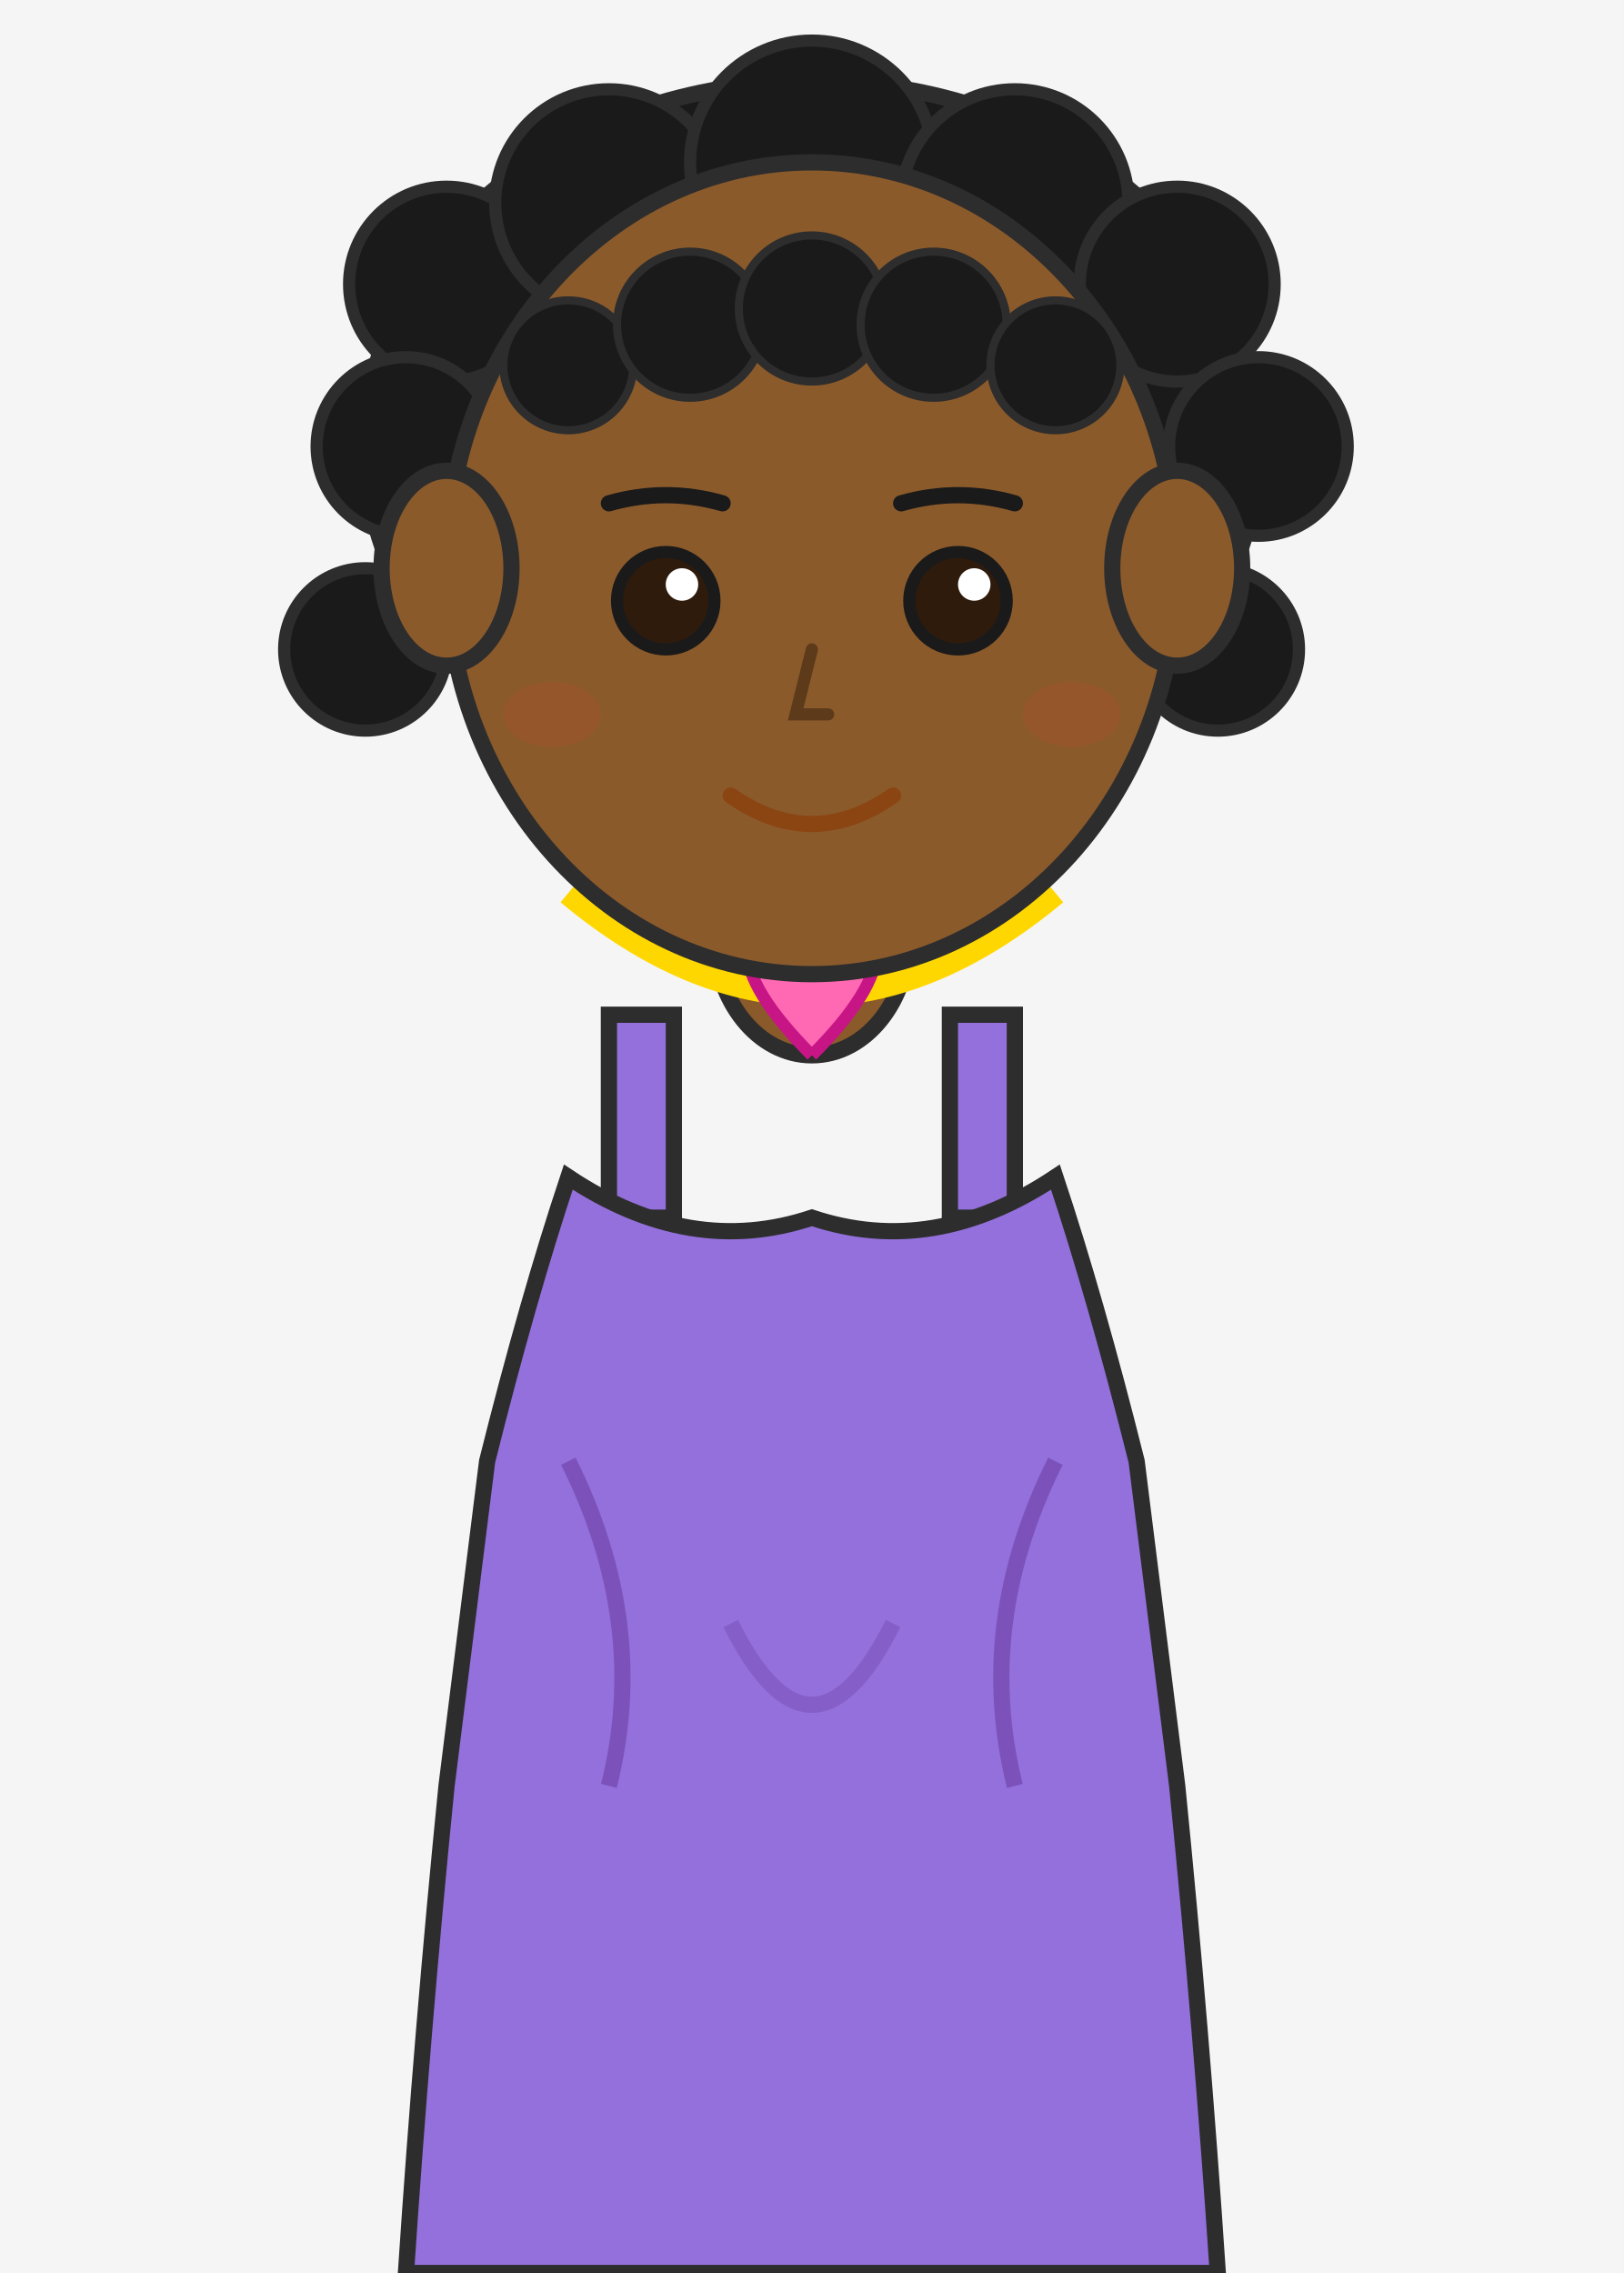
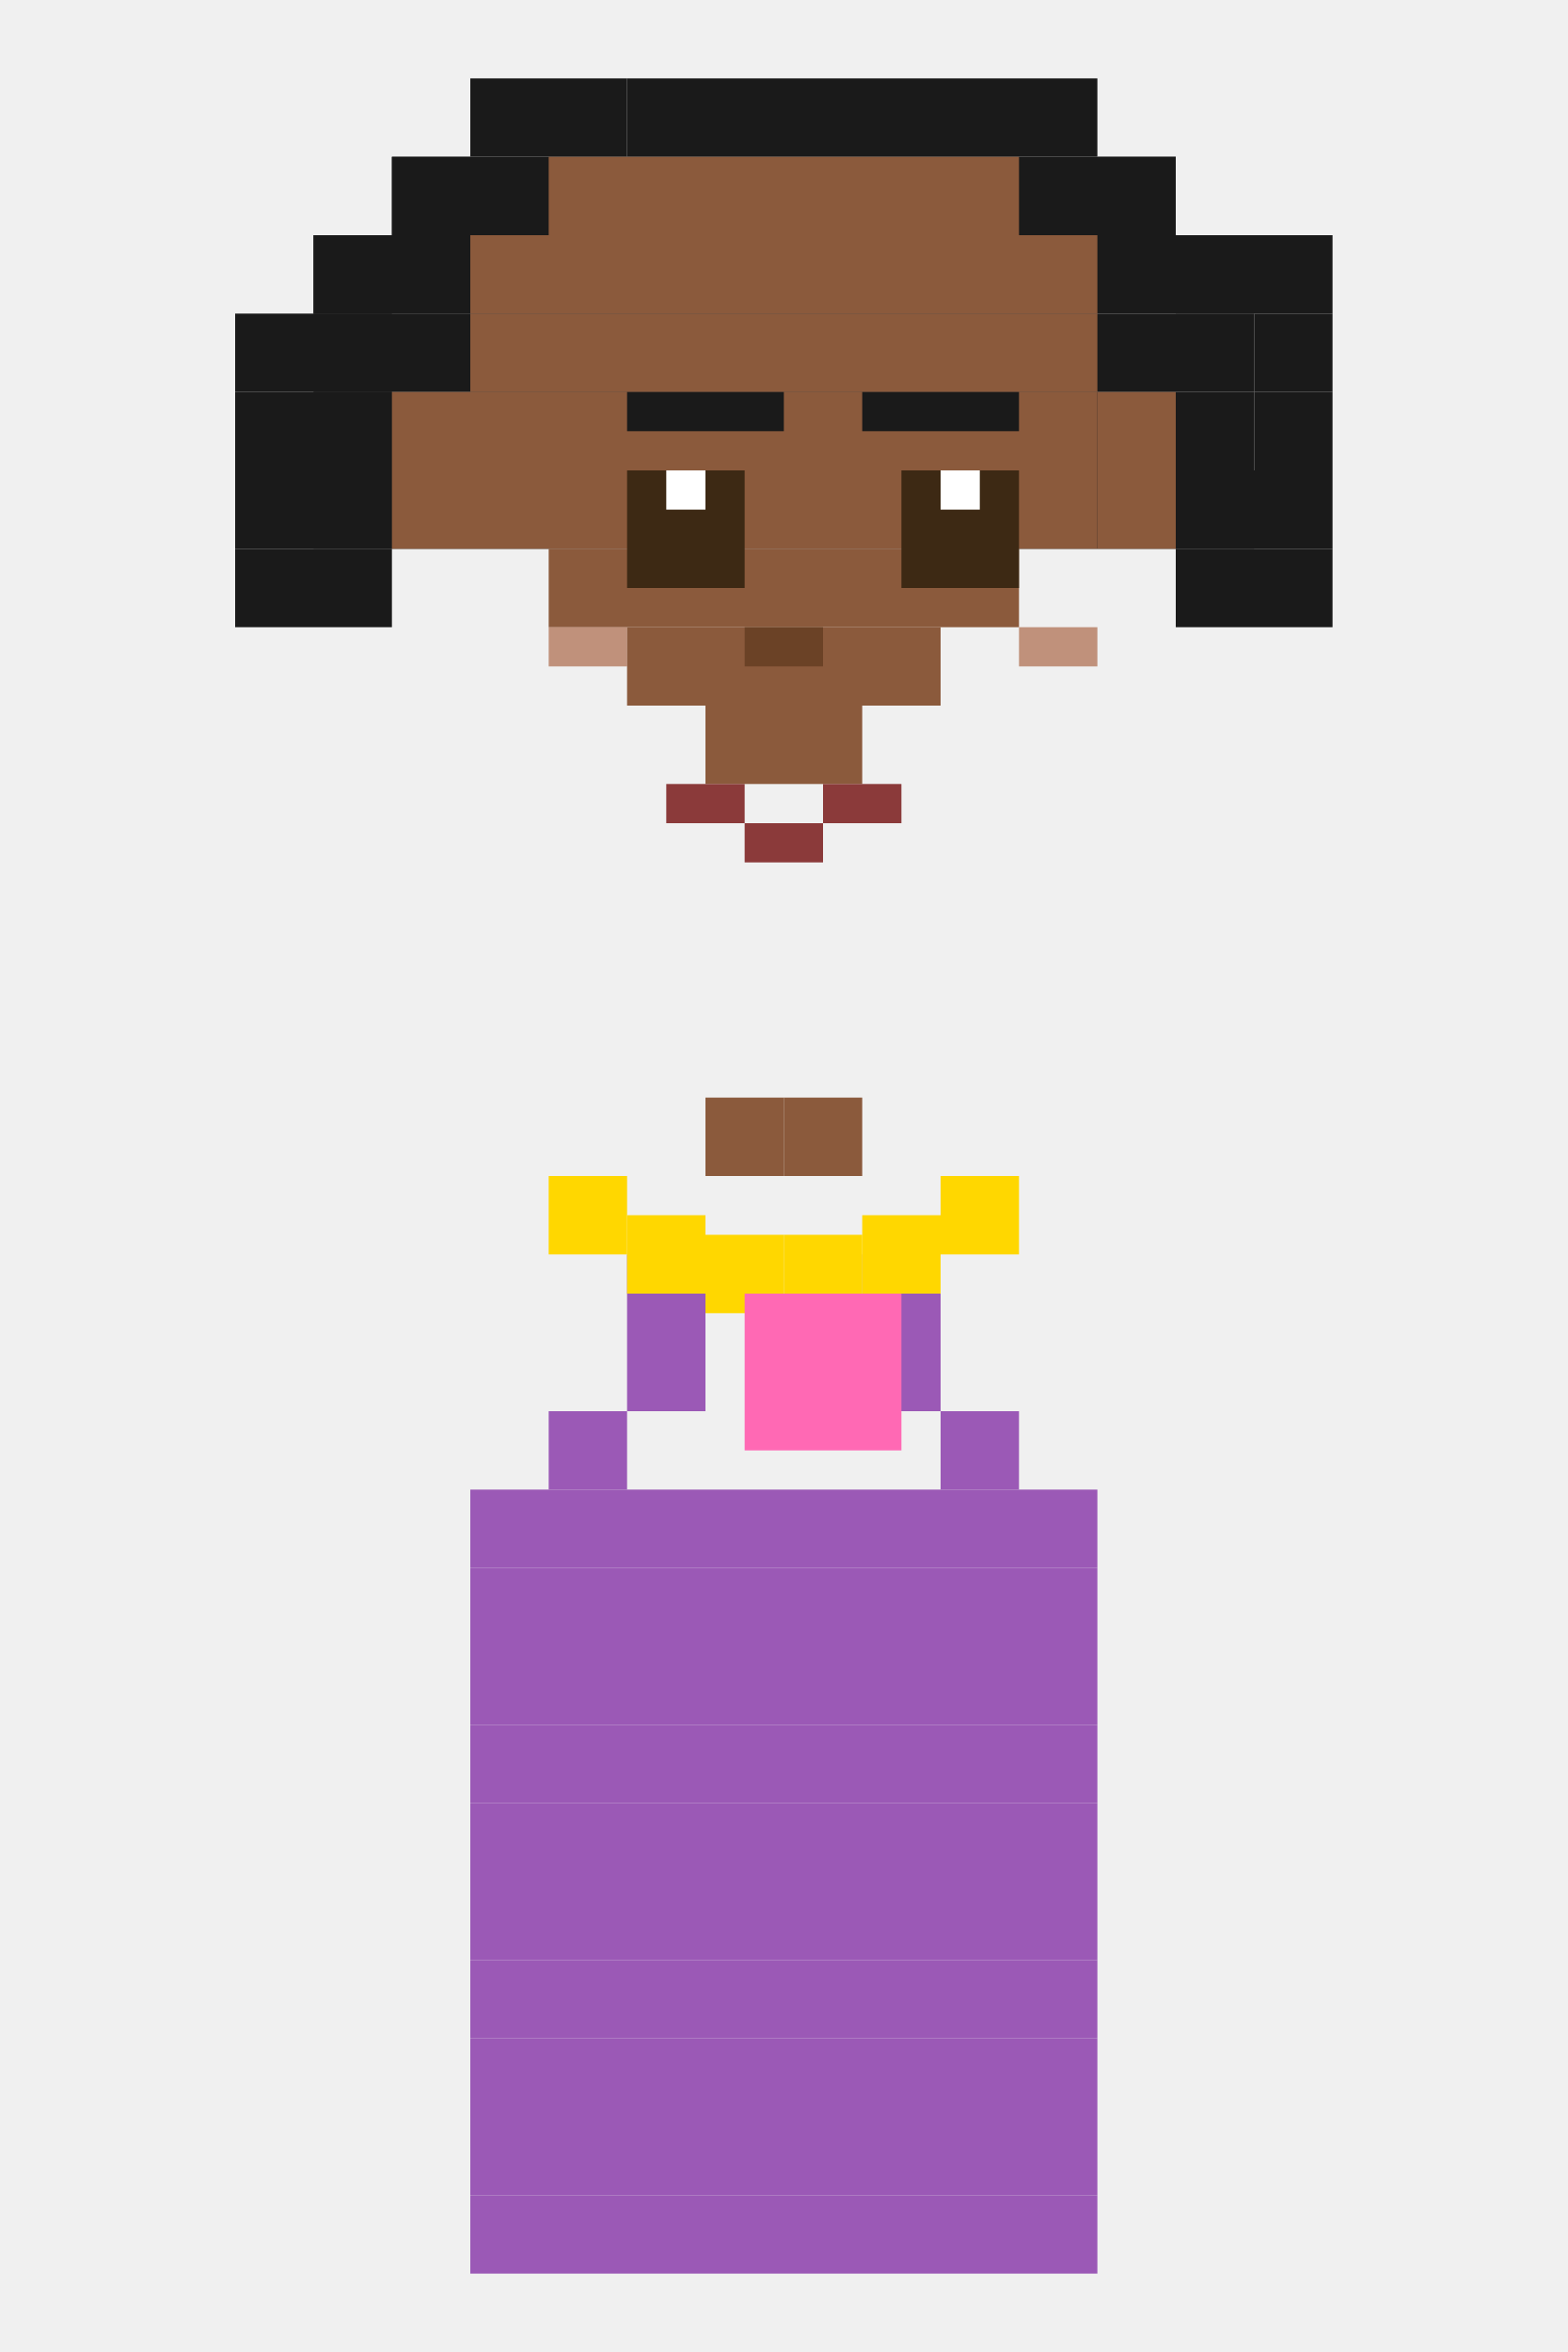
- <svg xmlns="http://www.w3.org/2000/svg" viewBox="0 0 200 280">
-   <rect width="200" height="280" fill="#f5f5f5" />
-   <ellipse cx="100" cy="55" rx="55" ry="45" fill="#1a1a1a" stroke="#2d2d2d" stroke-width="2" />
-   <circle cx="55" cy="35" r="12" fill="#1a1a1a" stroke="#2d2d2d" stroke-width="1.5" />
-   <circle cx="75" cy="25" r="14" fill="#1a1a1a" stroke="#2d2d2d" stroke-width="1.5" />
-   <circle cx="100" cy="20" r="15" fill="#1a1a1a" stroke="#2d2d2d" stroke-width="1.5" />
-   <circle cx="125" cy="25" r="14" fill="#1a1a1a" stroke="#2d2d2d" stroke-width="1.5" />
-   <circle cx="145" cy="35" r="12" fill="#1a1a1a" stroke="#2d2d2d" stroke-width="1.5" />
-   <circle cx="155" cy="55" r="11" fill="#1a1a1a" stroke="#2d2d2d" stroke-width="1.5" />
-   <circle cx="150" cy="80" r="10" fill="#1a1a1a" stroke="#2d2d2d" stroke-width="1.5" />
-   <circle cx="50" cy="55" r="11" fill="#1a1a1a" stroke="#2d2d2d" stroke-width="1.5" />
-   <circle cx="45" cy="80" r="10" fill="#1a1a1a" stroke="#2d2d2d" stroke-width="1.5" />
-   <rect x="75" y="125" width="8" height="25" fill="#9370DB" stroke="#2d2d2d" stroke-width="2" />
-   <rect x="117" y="125" width="8" height="25" fill="#9370DB" stroke="#2d2d2d" stroke-width="2" />
-   <path d="M 70 145             Q 65 160 60 180            L 55 220            Q 52 250 50 280            L 150 280            Q 148 250 145 220            L 140 180            Q 135 160 130 145            Q 115 155 100 150            Q 85 155 70 145 Z" fill="#9370DB" stroke="#2d2d2d" stroke-width="2" />
-   <path d="M 70 180 Q 80 200 75 220" fill="none" stroke="#663399" stroke-width="2" opacity="0.5" />
-   <path d="M 130 180 Q 120 200 125 220" fill="none" stroke="#663399" stroke-width="2" opacity="0.5" />
-   <path d="M 90 200 Q 100 220 110 200" fill="none" stroke="#663399" stroke-width="2" opacity="0.3" />
-   <ellipse cx="100" cy="115" rx="12" ry="15" fill="#8B5A2B" stroke="#2d2d2d" stroke-width="2" />
-   <path id="chain-path" d="M70 110 Q100 135 130 110" fill="none" stroke="#FFD700" stroke-width="3" />
-   <g id="pendant-group" transform="translate(100, 122)">
-     <path d="M0 8 Q-8 0 -8 -5 Q-8 -10 0 -10 Q8 -10 8 -5 Q8 0 0 8" fill="#FF69B4" stroke="#C71585" stroke-width="1.5" />
+ <svg xmlns="http://www.w3.org/2000/svg" viewBox="0 0 80 120">
+   <g fill="#1A1A1A">
+     <rect x="20" y="8" width="4" height="4" />
+     <rect x="24" y="4" width="8" height="4" />
+     <rect x="32" y="4" width="16" height="4" />
+     <rect x="48" y="4" width="8" height="4" />
+     <rect x="56" y="8" width="4" height="4" />
+     <rect x="16" y="12" width="8" height="4" />
+     <rect x="12" y="16" width="8" height="4" />
+     <rect x="12" y="20" width="8" height="4" />
+     <rect x="12" y="24" width="8" height="4" />
+     <rect x="12" y="28" width="8" height="4" />
+     <rect x="60" y="12" width="8" height="4" />
+     <rect x="64" y="16" width="4" height="4" />
+     <rect x="64" y="20" width="4" height="4" />
+     <rect x="60" y="24" width="8" height="4" />
+     <rect x="60" y="28" width="8" height="4" />
+     <rect x="20" y="8" width="40" height="4" />
+     <rect x="16" y="12" width="48" height="4" />
+     <rect x="16" y="16" width="48" height="4" />
+     <rect x="16" y="20" width="48" height="4" />
+     <rect x="16" y="24" width="48" height="4" />
  </g>
-   <circle id="neck-center" cx="100" cy="110" r="3" fill="none" />
-   <ellipse cx="100" cy="70" rx="45" ry="50" fill="#8B5A2B" stroke="#2d2d2d" stroke-width="2" />
-   <ellipse cx="55" cy="70" rx="8" ry="12" fill="#8B5A2B" stroke="#2d2d2d" stroke-width="2" />
-   <ellipse cx="145" cy="70" rx="8" ry="12" fill="#8B5A2B" stroke="#2d2d2d" stroke-width="2" />
-   <circle cx="70" cy="45" r="8" fill="#1a1a1a" stroke="#2d2d2d" stroke-width="1" />
-   <circle cx="85" cy="40" r="9" fill="#1a1a1a" stroke="#2d2d2d" stroke-width="1" />
-   <circle cx="100" cy="38" r="9" fill="#1a1a1a" stroke="#2d2d2d" stroke-width="1" />
-   <circle cx="115" cy="40" r="9" fill="#1a1a1a" stroke="#2d2d2d" stroke-width="1" />
-   <circle cx="130" cy="45" r="8" fill="#1a1a1a" stroke="#2d2d2d" stroke-width="1" />
-   <path d="M 75 62 Q 82 60 89 62" fill="none" stroke="#1a1a1a" stroke-width="2" stroke-linecap="round" />
-   <path d="M 111 62 Q 118 60 125 62" fill="none" stroke="#1a1a1a" stroke-width="2" stroke-linecap="round" />
-   <circle cx="82" cy="74" r="6" fill="#2F1B0C" stroke="#1a1a1a" stroke-width="1.5" />
-   <circle cx="118" cy="74" r="6" fill="#2F1B0C" stroke="#1a1a1a" stroke-width="1.5" />
-   <circle cx="84" cy="72" r="2" fill="white" />
-   <circle cx="120" cy="72" r="2" fill="white" />
-   <ellipse cx="68" cy="88" rx="6" ry="4" fill="#A0522D" opacity="0.5" />
-   <ellipse cx="132" cy="88" rx="6" ry="4" fill="#A0522D" opacity="0.5" />
-   <path d="M 100 80 L 98 88 L 102 88" fill="none" stroke="#5D3A1A" stroke-width="1.5" stroke-linecap="round" />
-   <path d="M 90 98 Q 100 105 110 98" fill="none" stroke="#8B4513" stroke-width="2" stroke-linecap="round" />
+   <g fill="#9B59B6">
+     <rect x="32" y="64" width="4" height="8" />
+     <rect x="44" y="64" width="4" height="8" />
+     <rect x="28" y="72" width="4" height="4" />
+     <rect x="48" y="72" width="4" height="4" />
+     <rect x="24" y="76" width="32" height="4" />
+     <rect x="24" y="80" width="32" height="4" />
+     <rect x="24" y="84" width="32" height="4" />
+     <rect x="24" y="88" width="32" height="4" />
+     <rect x="24" y="92" width="32" height="4" />
+     <rect x="24" y="96" width="32" height="4" />
+     <rect x="24" y="100" width="32" height="4" />
+     <rect x="24" y="104" width="32" height="4" />
+     <rect x="24" y="108" width="32" height="4" />
+     <rect x="24" y="112" width="32" height="4" />
+   </g>
+   <g fill="#8B5A3C">
+     <rect x="36" y="56" width="4" height="4" />
+     <rect x="40" y="56" width="4" height="4" />
+   </g>
+   <g id="necklace-group">
+     <rect x="28" y="60" width="4" height="4" fill="#FFD700" />
+     <rect x="32" y="62" width="4" height="4" fill="#FFD700" />
+     <rect x="36" y="63" width="4" height="4" fill="#FFD700" />
+     <rect x="40" y="63" width="4" height="4" fill="#FFD700" />
+     <rect x="44" y="62" width="4" height="4" fill="#FFD700" />
+     <rect x="48" y="60" width="4" height="4" fill="#FFD700" />
+     <g id="pendant-group" transform="translate(38, 66)">
+       <rect x="0" y="0" width="8" height="8" fill="#FF69B4" />
+     </g>
+   </g>
+   <g fill="#8B5A3C">
+     <rect x="28" y="8" width="24" height="4" />
+     <rect x="24" y="12" width="32" height="4" />
+     <rect x="24" y="16" width="32" height="4" />
+     <rect x="24" y="20" width="32" height="4" />
+     <rect x="24" y="24" width="32" height="4" />
+     <rect x="28" y="28" width="24" height="4" />
+     <rect x="32" y="32" width="16" height="4" />
+     <rect x="36" y="36" width="8" height="4" />
+   </g>
+   <g fill="#8B5A3C">
+     <rect x="20" y="20" width="4" height="8" />
+     <rect x="56" y="20" width="4" height="8" />
+   </g>
+   <g fill="#1A1A1A">
+     <rect x="32" y="20" width="8" height="2" />
+     <rect x="44" y="20" width="8" height="2" />
+   </g>
+   <g fill="#3D2914">
+     <rect x="32" y="24" width="6" height="6" />
+     <rect x="46" y="24" width="6" height="6" />
+   </g>
+   <g fill="#FFFFFF">
+     <rect x="34" y="24" width="2" height="2" />
+     <rect x="48" y="24" width="2" height="2" />
+   </g>
+   <g fill="#A0522D" opacity="0.6">
+     <rect x="28" y="32" width="4" height="2" />
+     <rect x="52" y="32" width="4" height="2" />
+   </g>
+   <g fill="#6B4226">
+     <rect x="38" y="32" width="4" height="2" />
+   </g>
+   <g fill="#8B3A3A">
+     <rect x="34" y="40" width="4" height="2" />
+     <rect x="38" y="42" width="4" height="2" />
+     <rect x="42" y="40" width="4" height="2" />
+   </g>
</svg>
